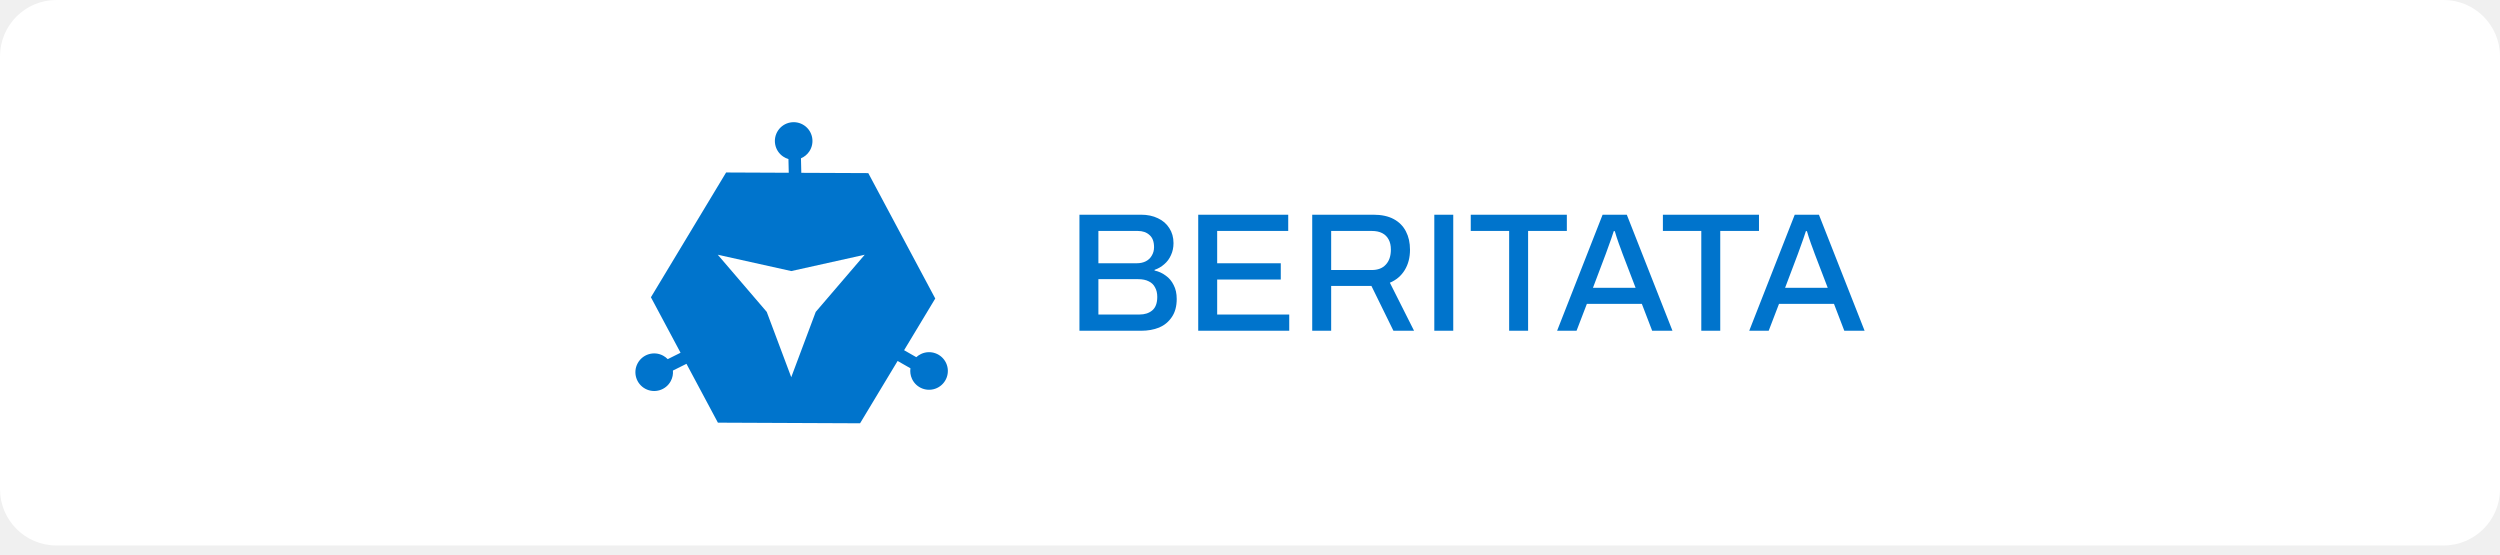
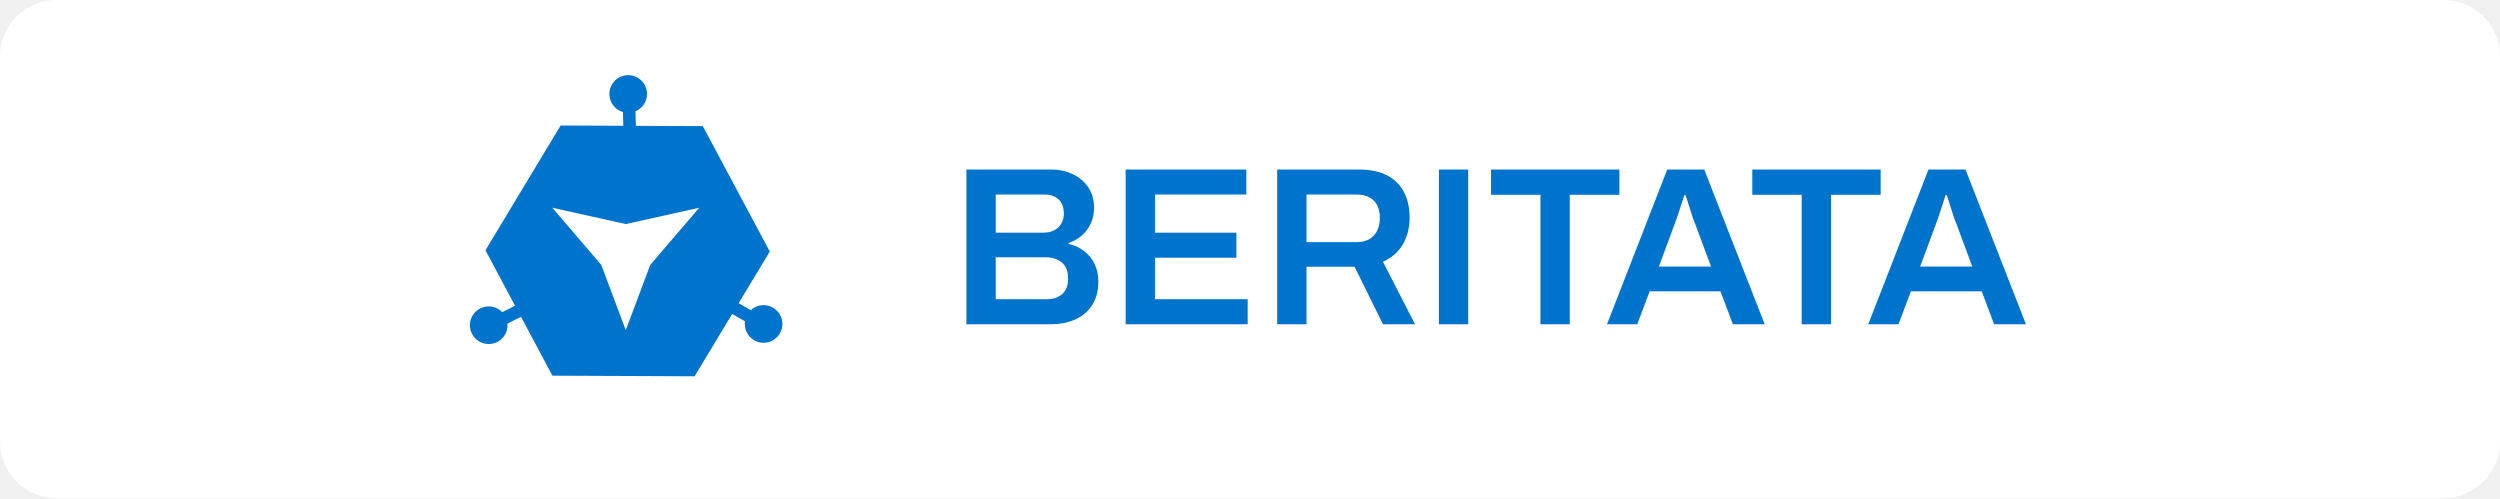
- <svg xmlns="http://www.w3.org/2000/svg" width="266" height="59" viewBox="0 0 266 59" fill="none">
-   <rect width="266" height="58.038" rx="6" fill="white" />
-   <path fill-rule="evenodd" clip-rule="evenodd" d="M85.565 13.342C86.481 13.96 86.722 15.203 86.104 16.119C85.879 16.453 85.569 16.698 85.223 16.843L85.259 18.388L92.385 18.419L99.511 31.762L96.196 37.263L97.493 38.003C97.642 37.865 97.815 37.748 98.009 37.658C99.011 37.192 100.2 37.627 100.666 38.629C101.131 39.63 100.696 40.82 99.695 41.285C98.693 41.751 97.504 41.316 97.038 40.314C96.868 39.948 96.818 39.557 96.872 39.186L95.507 38.406L91.511 45.038L76.385 44.971L73.04 38.709L71.599 39.428C71.632 39.803 71.561 40.19 71.37 40.546C70.85 41.52 69.638 41.887 68.664 41.367C67.69 40.846 67.322 39.634 67.843 38.66C68.364 37.686 69.576 37.318 70.55 37.839C70.739 37.94 70.905 38.067 71.046 38.213L72.411 37.532L69.258 31.629L77.258 18.352L83.924 18.382L83.89 16.922C83.695 16.865 83.505 16.778 83.328 16.658C82.412 16.04 82.171 14.797 82.788 13.882C83.406 12.966 84.649 12.725 85.565 13.342ZM86.794 33.185L92.007 27.103L84.188 28.841L76.369 27.103L81.581 33.185L84.188 40.135L86.794 33.185Z" fill="#0074CC" />
-   <path d="M114.853 35.193V22.845H121.405C122.089 22.845 122.689 22.971 123.205 23.223C123.721 23.463 124.123 23.811 124.411 24.267C124.711 24.723 124.861 25.257 124.861 25.869C124.861 26.337 124.771 26.763 124.591 27.147C124.423 27.531 124.183 27.855 123.871 28.119C123.571 28.383 123.229 28.581 122.845 28.713V28.785C123.289 28.881 123.685 29.061 124.033 29.325C124.393 29.577 124.675 29.913 124.879 30.333C125.095 30.741 125.203 31.233 125.203 31.809C125.203 32.589 125.029 33.231 124.681 33.735C124.345 34.239 123.895 34.611 123.331 34.851C122.767 35.079 122.125 35.193 121.405 35.193H114.853ZM116.869 33.465H121.243C121.795 33.465 122.245 33.321 122.593 33.033C122.953 32.733 123.133 32.253 123.133 31.593C123.133 31.197 123.055 30.861 122.899 30.585C122.755 30.297 122.533 30.081 122.233 29.937C121.933 29.781 121.555 29.703 121.099 29.703H116.869V33.465ZM116.869 28.011H120.937C121.321 28.011 121.651 27.939 121.927 27.795C122.203 27.651 122.413 27.447 122.557 27.183C122.713 26.919 122.791 26.625 122.791 26.301C122.791 25.713 122.629 25.281 122.305 25.005C121.993 24.717 121.579 24.573 121.063 24.573H116.869V28.011ZM127.491 35.193V22.845H137.067V24.573H129.507V28.011H136.275V29.739H129.507V33.465H137.175V35.193H127.491ZM139.62 35.193V22.845H146.118C146.994 22.845 147.72 23.001 148.296 23.313C148.872 23.625 149.304 24.063 149.592 24.627C149.88 25.179 150.024 25.827 150.024 26.571C150.024 27.399 149.838 28.119 149.466 28.731C149.094 29.343 148.566 29.793 147.882 30.081L150.456 35.193H148.26L145.92 30.423H141.636V35.193H139.62ZM141.636 28.731H145.956C146.604 28.731 147.102 28.539 147.45 28.155C147.81 27.771 147.99 27.237 147.99 26.553C147.99 26.133 147.912 25.779 147.756 25.491C147.6 25.191 147.372 24.963 147.072 24.807C146.772 24.651 146.4 24.573 145.956 24.573H141.636V28.731ZM152.61 35.193V22.845H154.626V35.193H152.61ZM160.574 35.193V24.573H156.488V22.845H166.712V24.573H162.59V35.193H160.574ZM165.675 35.193L170.517 22.845H173.091L177.951 35.193H175.791L174.693 32.331H168.843L167.745 35.193H165.675ZM169.491 30.621H174.027L172.641 27.003C172.605 26.895 172.551 26.745 172.479 26.553C172.407 26.361 172.329 26.151 172.245 25.923C172.173 25.695 172.095 25.467 172.011 25.239C171.939 24.999 171.873 24.783 171.813 24.591H171.705C171.633 24.819 171.543 25.089 171.435 25.401C171.327 25.713 171.219 26.013 171.111 26.301C171.015 26.589 170.931 26.823 170.859 27.003L169.491 30.621ZM181.018 35.193V24.573H176.932V22.845H187.156V24.573H183.034V35.193H181.018ZM186.118 35.193L190.96 22.845H193.534L198.394 35.193H196.234L195.136 32.331H189.286L188.188 35.193H186.118ZM189.934 30.621H194.47L193.084 27.003C193.048 26.895 192.994 26.745 192.922 26.553C192.85 26.361 192.772 26.151 192.688 25.923C192.616 25.695 192.538 25.467 192.454 25.239C192.382 24.999 192.316 24.783 192.256 24.591H192.148C192.076 24.819 191.986 25.089 191.878 25.401C191.77 25.713 191.662 26.013 191.554 26.301C191.458 26.589 191.374 26.823 191.302 27.003L189.934 30.621Z" fill="#0074CC" />
+ <svg xmlns="http://www.w3.org/2000/svg" width="266" height="53" viewBox="0 0 266 53" fill="none">
+   <rect width="266" height="53" rx="6" fill="white" />
+   <path fill-rule="evenodd" clip-rule="evenodd" d="M67.958 8.342C68.874 8.96 69.116 10.203 68.498 11.119C68.272 11.453 67.963 11.698 67.617 11.843L67.653 13.388L74.778 13.419L81.905 26.762L78.59 32.263L79.886 33.003C80.036 32.865 80.208 32.748 80.403 32.658C81.404 32.192 82.594 32.627 83.059 33.629C83.525 34.63 83.09 35.82 82.088 36.285C81.087 36.751 79.897 36.316 79.432 35.314C79.262 34.948 79.212 34.557 79.266 34.186L77.901 33.406L73.905 40.038L58.779 39.971L55.434 33.709L53.993 34.428C54.026 34.803 53.954 35.19 53.764 35.546C53.243 36.52 52.031 36.887 51.057 36.367C50.083 35.846 49.716 34.634 50.237 33.66C50.758 32.686 51.97 32.318 52.944 32.839C53.132 32.94 53.298 33.067 53.44 33.213L54.805 32.532L51.652 26.629L59.652 13.352L66.318 13.382L66.284 11.922C66.089 11.865 65.899 11.778 65.721 11.658C64.806 11.04 64.564 9.797 65.182 8.882C65.8 7.966 67.043 7.724 67.958 8.342ZM69.187 28.185L74.4 22.103L66.581 23.841L58.762 22.103L63.975 28.185L66.581 35.135L69.187 28.185Z" fill="#0074CC" />
+   <path d="M102.824 34.5V18.036H111.8C112.68 18.036 113.464 18.204 114.152 18.54C114.856 18.876 115.408 19.348 115.808 19.956C116.208 20.564 116.408 21.276 116.408 22.092C116.408 22.716 116.288 23.284 116.048 23.796C115.808 24.308 115.48 24.74 115.064 25.092C114.664 25.428 114.208 25.684 113.696 25.86V25.956C114.304 26.084 114.848 26.332 115.328 26.7C115.808 27.052 116.184 27.508 116.456 28.068C116.728 28.612 116.864 29.244 116.864 29.964C116.864 30.988 116.632 31.836 116.168 32.508C115.72 33.18 115.112 33.684 114.344 34.02C113.592 34.34 112.744 34.5 111.8 34.5H102.824ZM105.944 31.836H111.392C112.048 31.836 112.584 31.66 113 31.308C113.432 30.94 113.648 30.372 113.648 29.604C113.648 29.156 113.56 28.764 113.384 28.428C113.208 28.092 112.936 27.836 112.568 27.66C112.216 27.468 111.76 27.372 111.2 27.372H105.944V31.836ZM105.944 24.756H110.984C111.464 24.756 111.864 24.668 112.184 24.492C112.52 24.316 112.768 24.076 112.928 23.772C113.104 23.468 113.192 23.132 113.192 22.764C113.192 22.06 113 21.54 112.616 21.204C112.248 20.868 111.76 20.7 111.152 20.7H105.944V24.756ZM119.769 34.5V18.036H132.609V20.7H122.889V24.756H131.553V27.42H122.889V31.836H132.753V34.5H119.769ZM135.894 34.5V18.036H144.558C145.774 18.036 146.782 18.244 147.582 18.66C148.382 19.076 148.982 19.668 149.382 20.436C149.782 21.204 149.982 22.108 149.982 23.148C149.982 24.22 149.742 25.172 149.262 26.004C148.782 26.82 148.078 27.436 147.15 27.852L150.558 34.5H147.15L144.126 28.38H139.014V34.5H135.894ZM139.014 25.764H144.318C145.118 25.764 145.734 25.532 146.166 25.068C146.598 24.604 146.814 23.964 146.814 23.148C146.814 22.62 146.718 22.18 146.526 21.828C146.334 21.46 146.054 21.18 145.686 20.988C145.318 20.796 144.862 20.7 144.318 20.7H139.014V25.764ZM153.097 34.5V18.036H156.217V34.5H153.097ZM163.903 34.5V20.724H158.647V18.036H172.303V20.724H167.023V34.5H163.903ZM170.987 34.5L177.395 18.036H181.331L187.763 34.5H184.379L183.059 30.996H175.523L174.203 34.5H170.987ZM176.507 28.356H182.051L180.395 23.892C180.331 23.732 180.251 23.532 180.155 23.292C180.075 23.036 179.987 22.764 179.891 22.476C179.795 22.172 179.699 21.868 179.603 21.564C179.507 21.26 179.419 20.988 179.339 20.748H179.219C179.123 21.068 179.003 21.436 178.859 21.852C178.731 22.268 178.603 22.66 178.475 23.028C178.347 23.396 178.243 23.684 178.163 23.892L176.507 28.356ZM191.7 34.5V20.724H186.444V18.036H200.1V20.724H194.82V34.5H191.7ZM198.784 34.5L205.192 18.036H209.128L215.56 34.5H212.176L210.856 30.996H203.32L202 34.5H198.784ZM204.304 28.356H209.848L208.192 23.892C208.128 23.732 208.048 23.532 207.952 23.292C207.872 23.036 207.784 22.764 207.688 22.476C207.592 22.172 207.496 21.868 207.4 21.564C207.304 21.26 207.216 20.988 207.136 20.748H207.016C206.92 21.068 206.8 21.436 206.656 21.852C206.528 22.268 206.4 22.66 206.272 23.028C206.144 23.396 206.04 23.684 205.96 23.892L204.304 28.356Z" fill="#0074CC" />
</svg>
